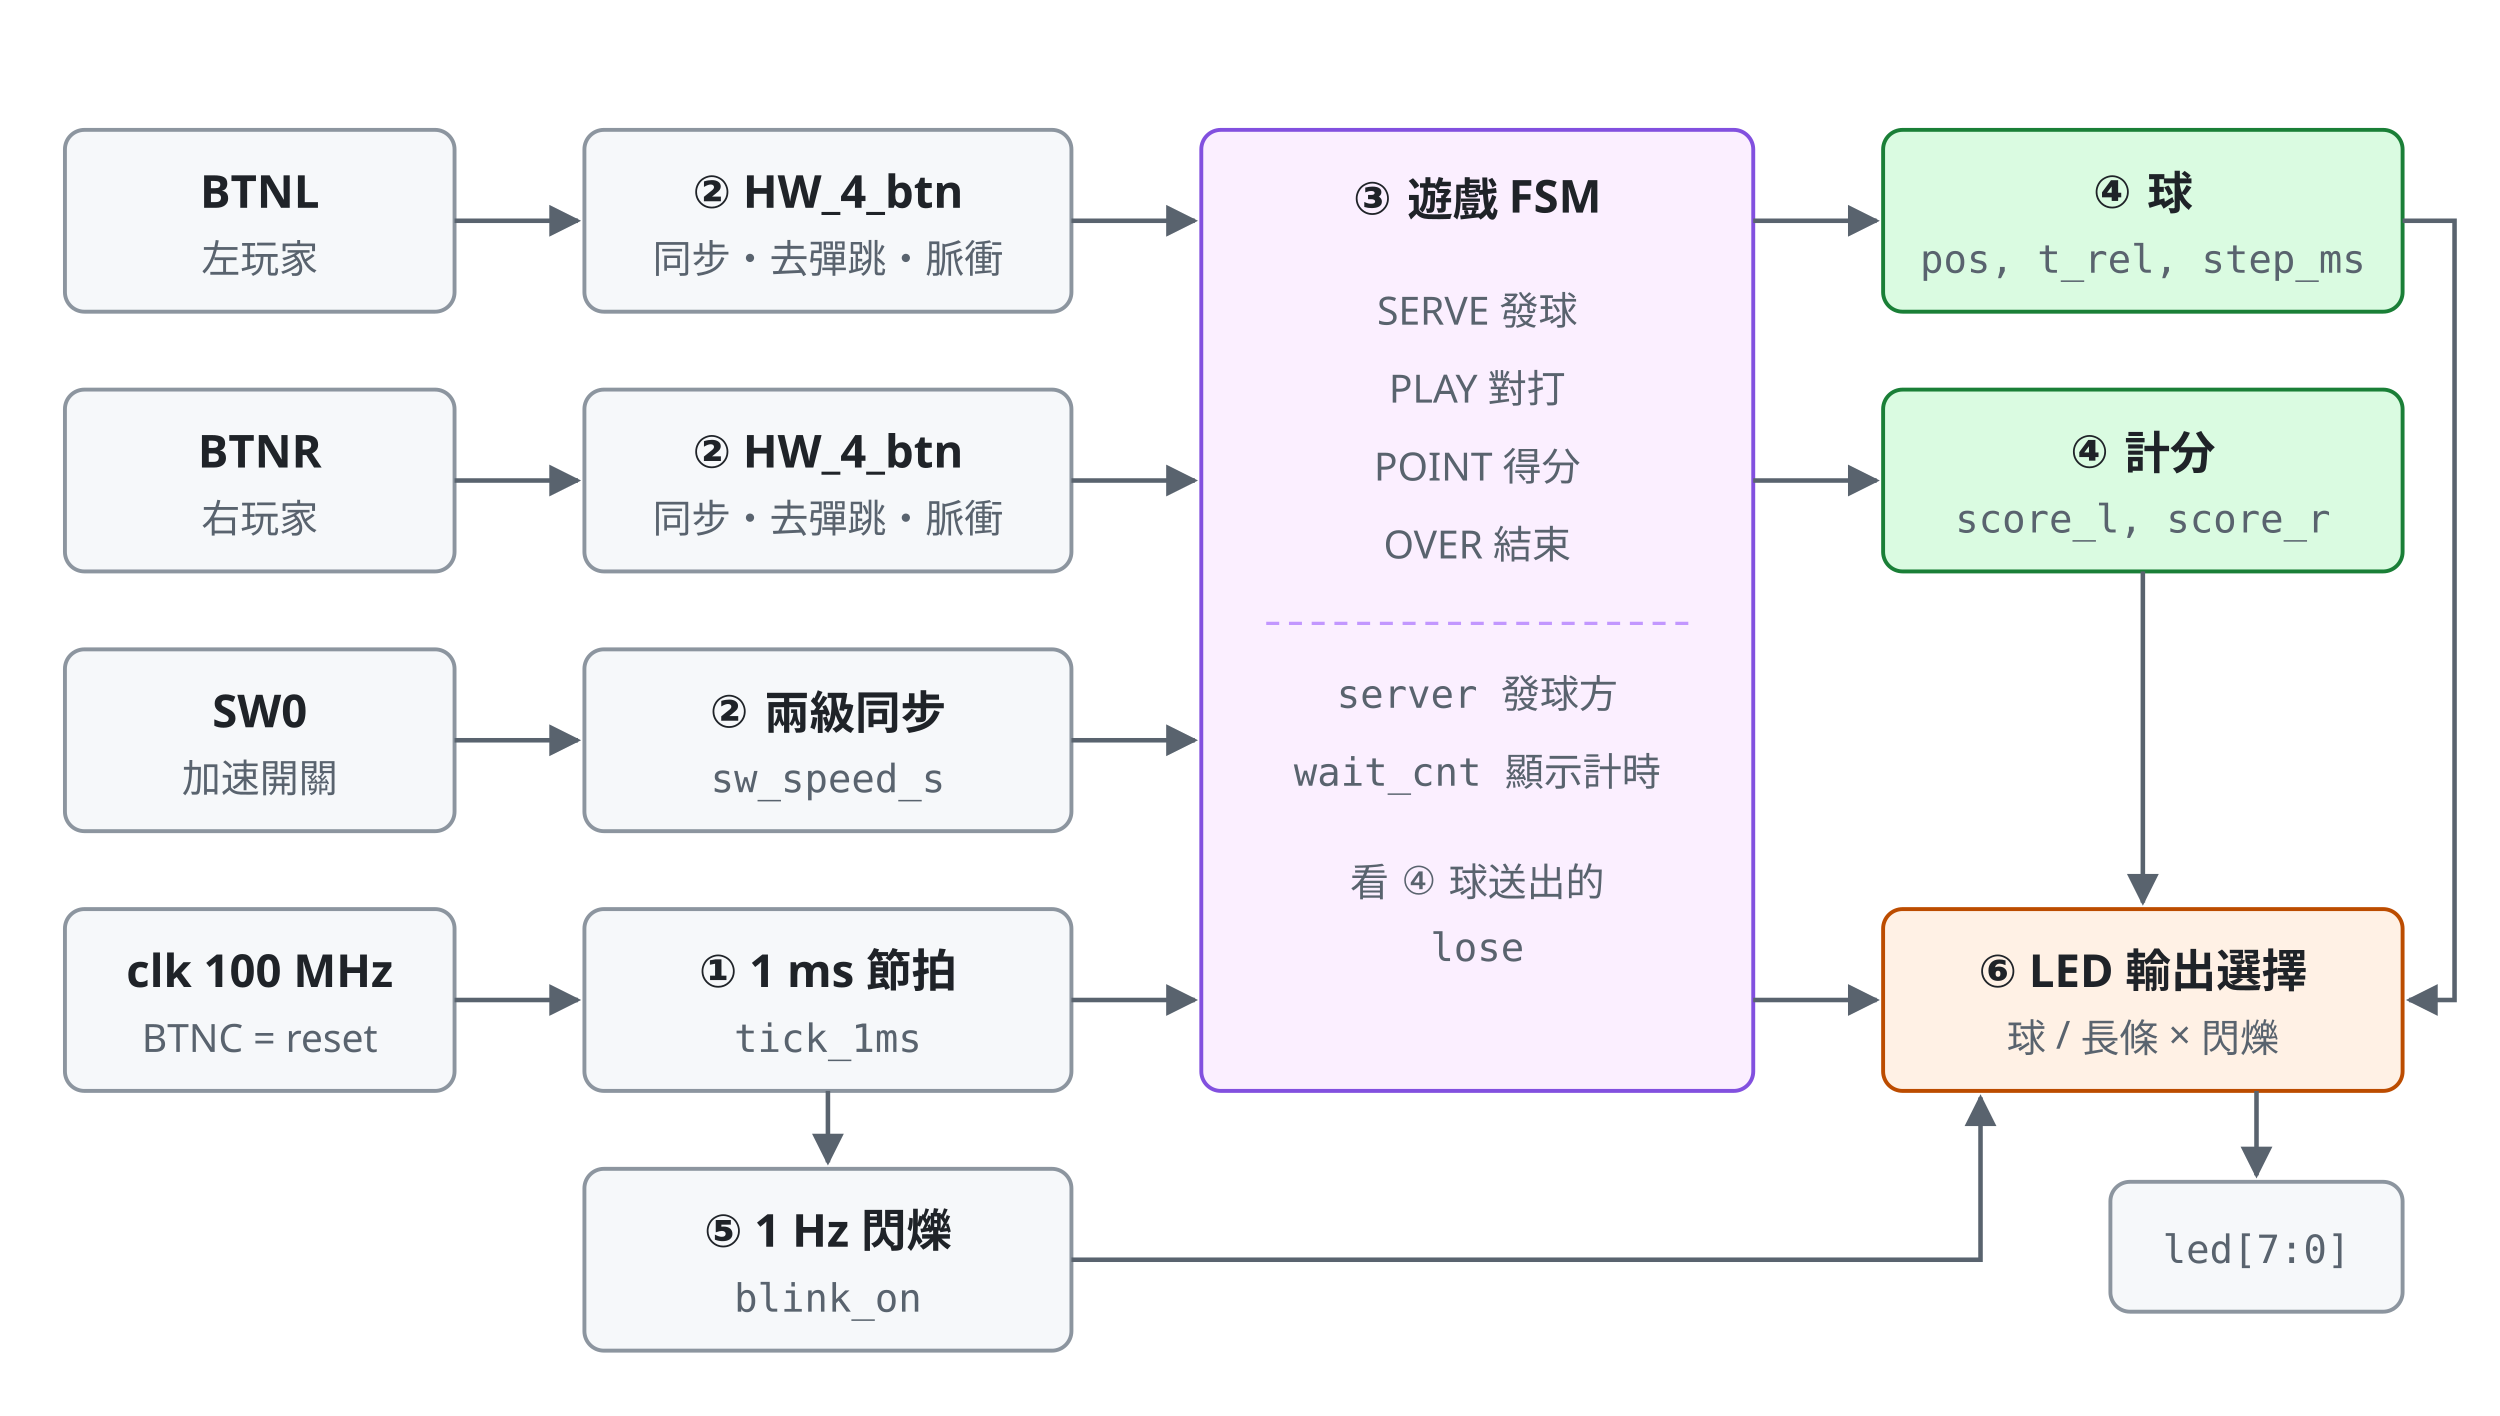
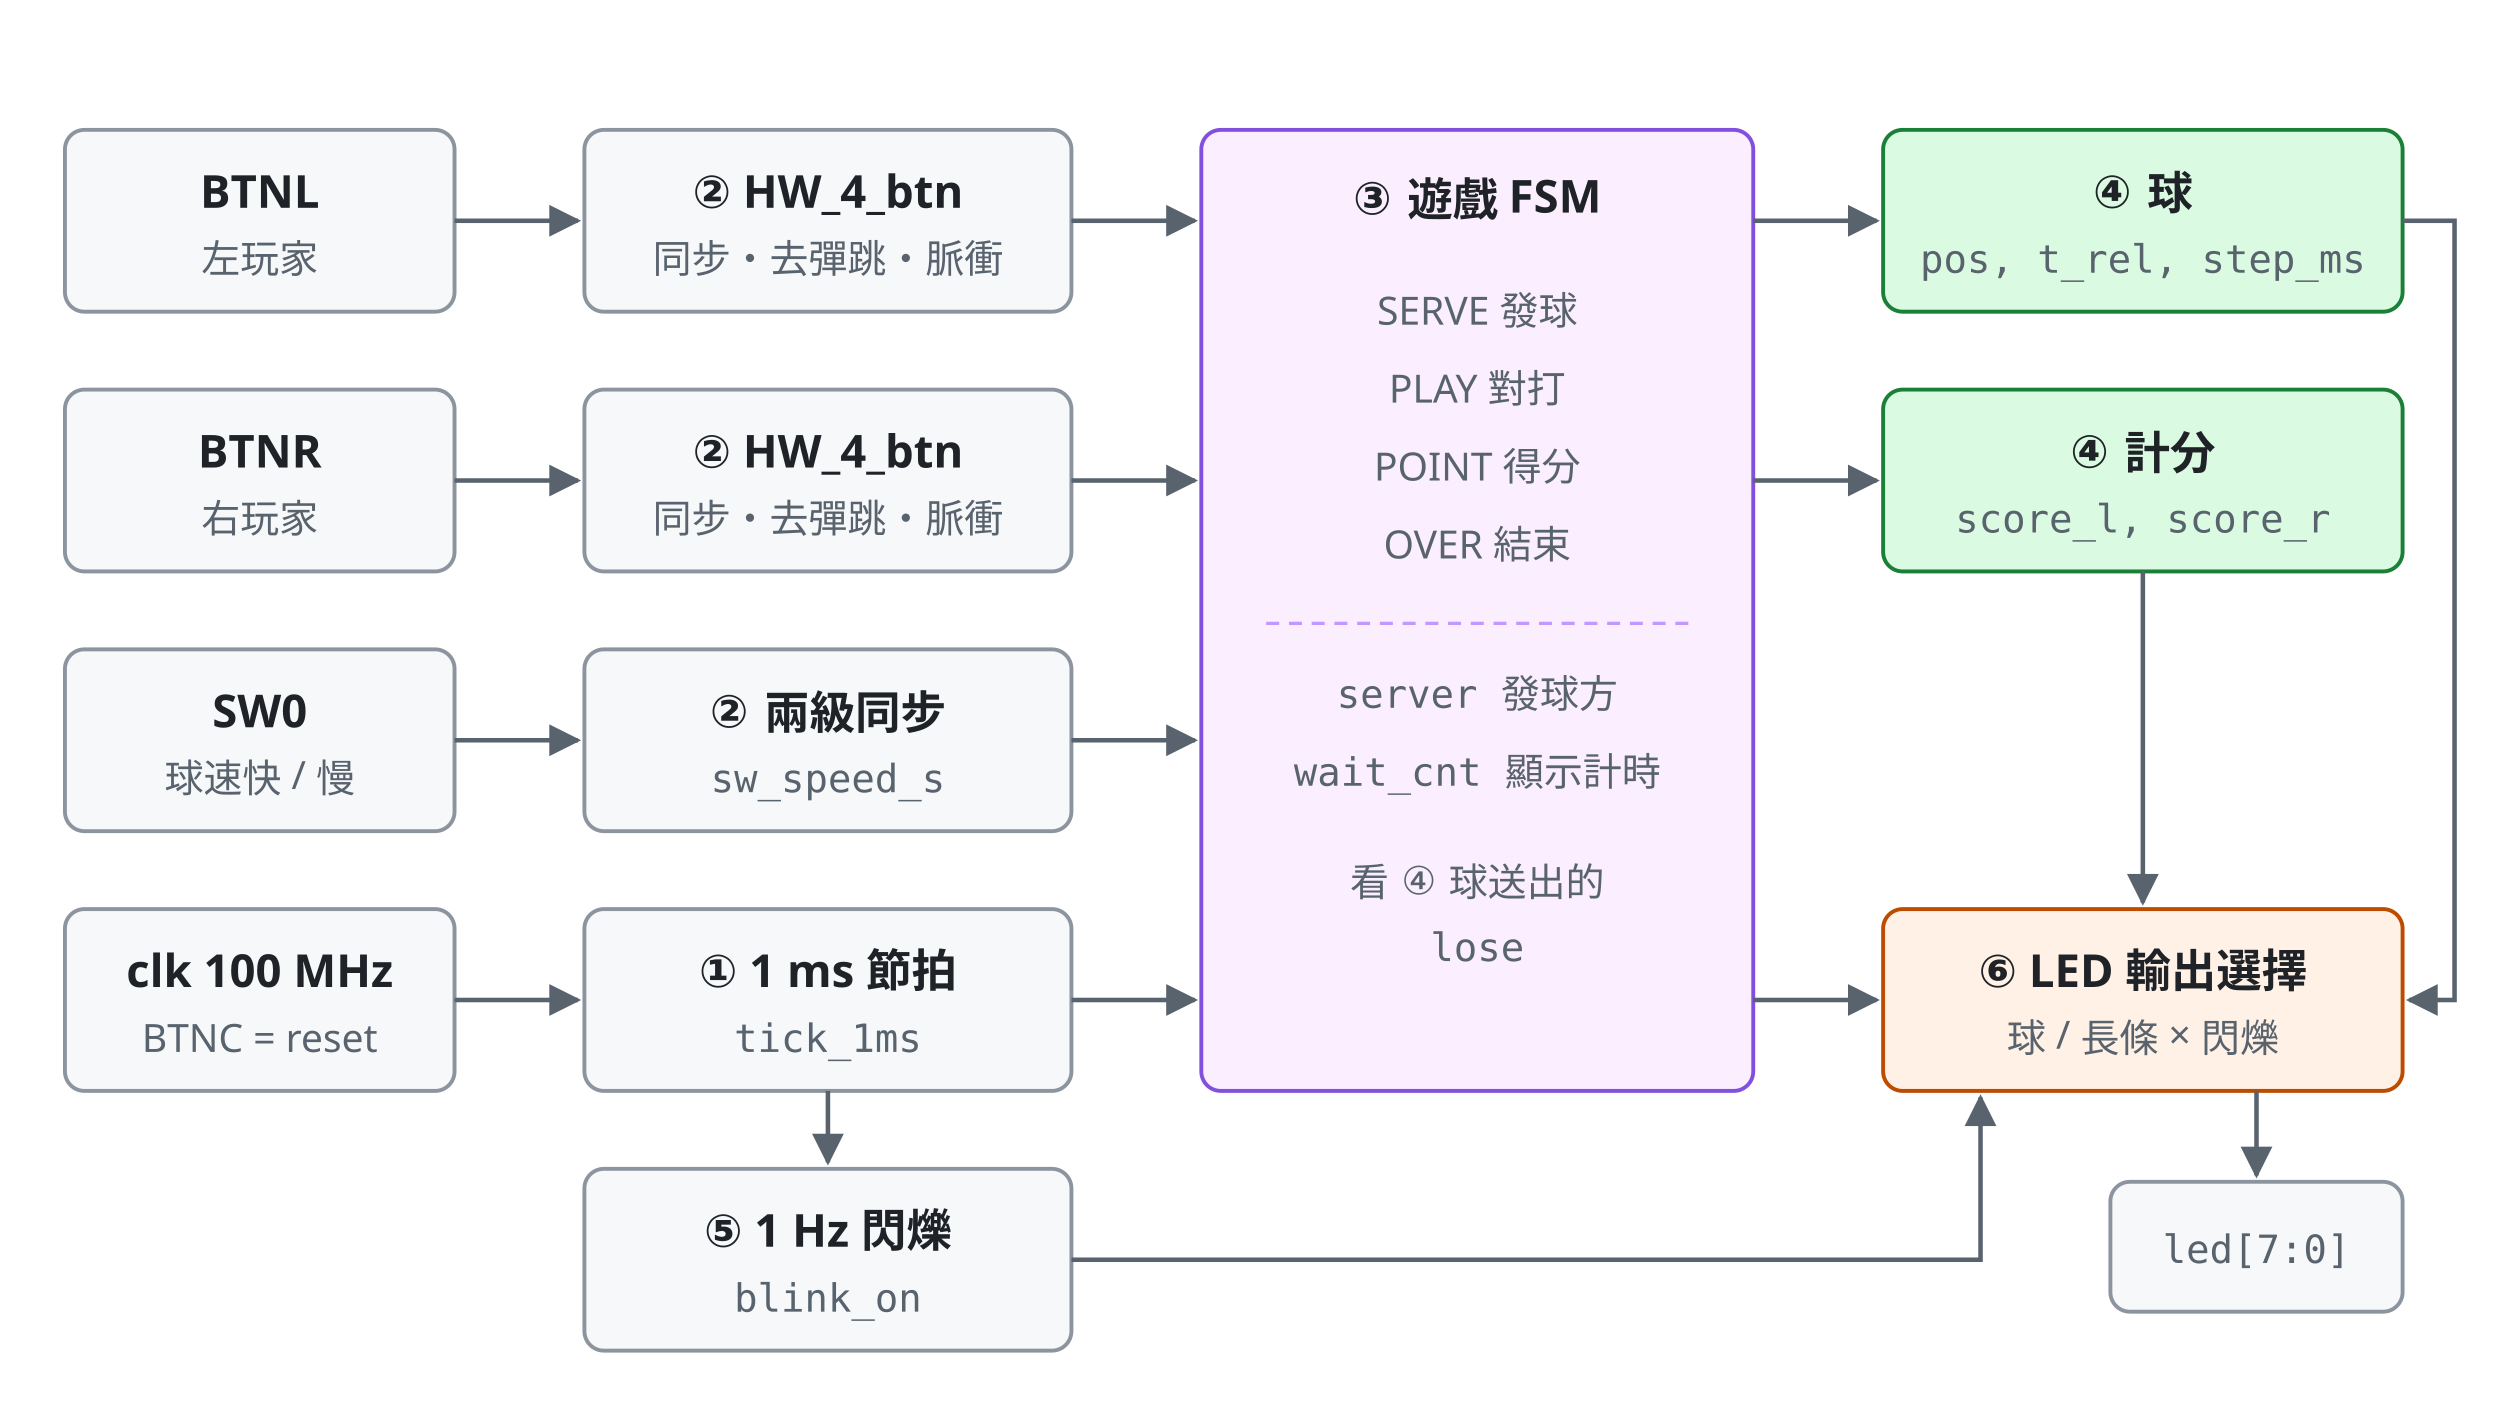
<svg xmlns="http://www.w3.org/2000/svg" viewBox="0 0 770 436" width="770" height="436" role="img" aria-label="HW4 LED 乒乓球架構圖：按鈕與 SW0 → 去彈跳與同步 → 遊戲 FSM → 球與計分暫存器 → LED 輸出選擇 → 8 顆 LED">
  <style>
    .box { fill: #f6f8fa; stroke: #8c959f; stroke-width: 1.2; }
    .fsm { fill: #fbefff; stroke: #8250df; stroke-width: 1.2; }
    .reg { fill: #dafbe1; stroke: #1a7f37; stroke-width: 1.2; }
    .out { fill: #fff1e5; stroke: #bc4c00; stroke-width: 1.2; }
    .sep { stroke: #c297ff; stroke-width: 1; stroke-dasharray: 4 3; }
    .t { font: 600 14px "Noto Sans TC", "Microsoft JhengHei", "PingFang TC", sans-serif; fill: #1f2328; text-anchor: middle; }
    .s { font: 12px "Noto Sans TC", "Microsoft JhengHei", "PingFang TC", sans-serif; fill: #59636e; text-anchor: middle; }
    .m { font: 12px ui-monospace, "Cascadia Code", Consolas, monospace; fill: #59636e; text-anchor: middle; }
    .e { fill: none; stroke: #59636e; stroke-width: 1.4; }
    .ah { fill: #59636e; }
    @media (prefers-color-scheme: dark) {
      .box { fill: #161b22; stroke: #3d444d; }
      .fsm { fill: #271052; stroke: #ab7df8; }
      .reg { fill: #04260f; stroke: #3fb950; }
      .out { fill: #3d1d00; stroke: #db6d28; }
      .sep { stroke: #8957e5; }
      .t { fill: #e6edf3; }
      .s, .m { fill: #9198a1; }
      .e { stroke: #9198a1; }
      .ah { fill: #9198a1; }
    }
  </style>
  <defs>
    <marker id="a" viewBox="0 0 10 10" refX="9" refY="5" markerWidth="7" markerHeight="7" orient="auto-start-reverse">
      <path class="ah" d="M0,0 L10,5 L0,10 z" />
    </marker>
  </defs>
  <rect class="box" x="20" y="40" width="120" height="56" rx="6" />
  <text class="t" x="80" y="64">BTNL</text>
  <text class="s" x="80" y="84">左玩家</text>
  <rect class="box" x="20" y="120" width="120" height="56" rx="6" />
  <text class="t" x="80" y="144">BTNR</text>
  <text class="s" x="80" y="164">右玩家</text>
  <rect class="box" x="20" y="200" width="120" height="56" rx="6" />
  <text class="t" x="80" y="224">SW0</text>
-   <text class="s" x="80" y="244">加速開關</text>
+   <text class="s" x="80" y="244">球速快 / 慢</text>
  <rect class="box" x="20" y="280" width="120" height="56" rx="6" />
  <text class="t" x="80" y="304">clk 100 MHz</text>
  <text class="s" x="80" y="324">BTNC = reset</text>
  <rect class="box" x="180" y="40" width="150" height="56" rx="6" />
  <text class="t" x="255" y="64">② HW_4_btn</text>
  <text class="s" x="255" y="84">同步・去彈跳・脈衝</text>
  <rect class="box" x="180" y="120" width="150" height="56" rx="6" />
  <text class="t" x="255" y="144">② HW_4_btn</text>
  <text class="s" x="255" y="164">同步・去彈跳・脈衝</text>
  <rect class="box" x="180" y="200" width="150" height="56" rx="6" />
  <text class="t" x="255" y="224">② 兩級同步</text>
  <text class="m" x="255" y="244">sw_speed_s</text>
  <rect class="box" x="180" y="280" width="150" height="56" rx="6" />
  <text class="t" x="255" y="304">① 1 ms 節拍</text>
  <text class="m" x="255" y="324">tick_1ms</text>
  <rect class="box" x="180" y="360" width="150" height="56" rx="6" />
  <text class="t" x="255" y="384">⑤ 1 Hz 閃爍</text>
  <text class="m" x="255" y="404">blink_on</text>
  <rect class="fsm" x="370" y="40" width="170" height="296" rx="6" />
  <text class="t" x="455" y="66">③ 遊戲 FSM</text>
  <text class="s" x="455" y="100">SERVE 發球</text>
  <text class="s" x="455" y="124">PLAY 對打</text>
  <text class="s" x="455" y="148">POINT 得分</text>
  <text class="s" x="455" y="172">OVER 結束</text>
  <line class="sep" x1="390" y1="192" x2="520" y2="192" />
  <text class="m" x="455" y="218">server 發球方</text>
  <text class="m" x="455" y="242">wait_cnt 顯示計時</text>
  <text class="s" x="455" y="276">看 ④ 球送出的</text>
  <text class="m" x="455" y="296">lose</text>
  <rect class="reg" x="580" y="40" width="160" height="56" rx="6" />
  <text class="t" x="660" y="64">④ 球</text>
  <text class="m" x="660" y="84">pos, t_rel, step_ms</text>
  <rect class="reg" x="580" y="120" width="160" height="56" rx="6" />
  <text class="t" x="660" y="144">④ 計分</text>
  <text class="m" x="660" y="164">score_l, score_r</text>
  <rect class="out" x="580" y="280" width="160" height="56" rx="6" />
  <text class="t" x="660" y="304">⑥ LED 輸出選擇</text>
  <text class="s" x="660" y="324">球 / 長條 × 閃爍</text>
  <rect class="box" x="650" y="364" width="90" height="40" rx="6" />
  <text class="m" x="695" y="389">led[7:0]</text>
  <line class="e" x1="140" y1="68" x2="178" y2="68" marker-end="url(#a)" />
  <line class="e" x1="140" y1="148" x2="178" y2="148" marker-end="url(#a)" />
  <line class="e" x1="140" y1="228" x2="178" y2="228" marker-end="url(#a)" />
  <line class="e" x1="140" y1="308" x2="178" y2="308" marker-end="url(#a)" />
  <line class="e" x1="330" y1="68" x2="368" y2="68" marker-end="url(#a)" />
  <line class="e" x1="330" y1="148" x2="368" y2="148" marker-end="url(#a)" />
  <line class="e" x1="330" y1="228" x2="368" y2="228" marker-end="url(#a)" />
  <line class="e" x1="330" y1="308" x2="368" y2="308" marker-end="url(#a)" />
  <line class="e" x1="255" y1="336" x2="255" y2="358" marker-end="url(#a)" />
  <line class="e" x1="540" y1="68" x2="578" y2="68" marker-end="url(#a)" />
  <line class="e" x1="540" y1="148" x2="578" y2="148" marker-end="url(#a)" />
  <line class="e" x1="540" y1="308" x2="578" y2="308" marker-end="url(#a)" />
  <line class="e" x1="660" y1="176" x2="660" y2="278" marker-end="url(#a)" />
  <path class="e" d="M740,68 L756,68 L756,308 L742,308" marker-end="url(#a)" />
  <path class="e" d="M330,388 L610,388 L610,338" marker-end="url(#a)" />
  <line class="e" x1="695" y1="336" x2="695" y2="362" marker-end="url(#a)" />
</svg>
